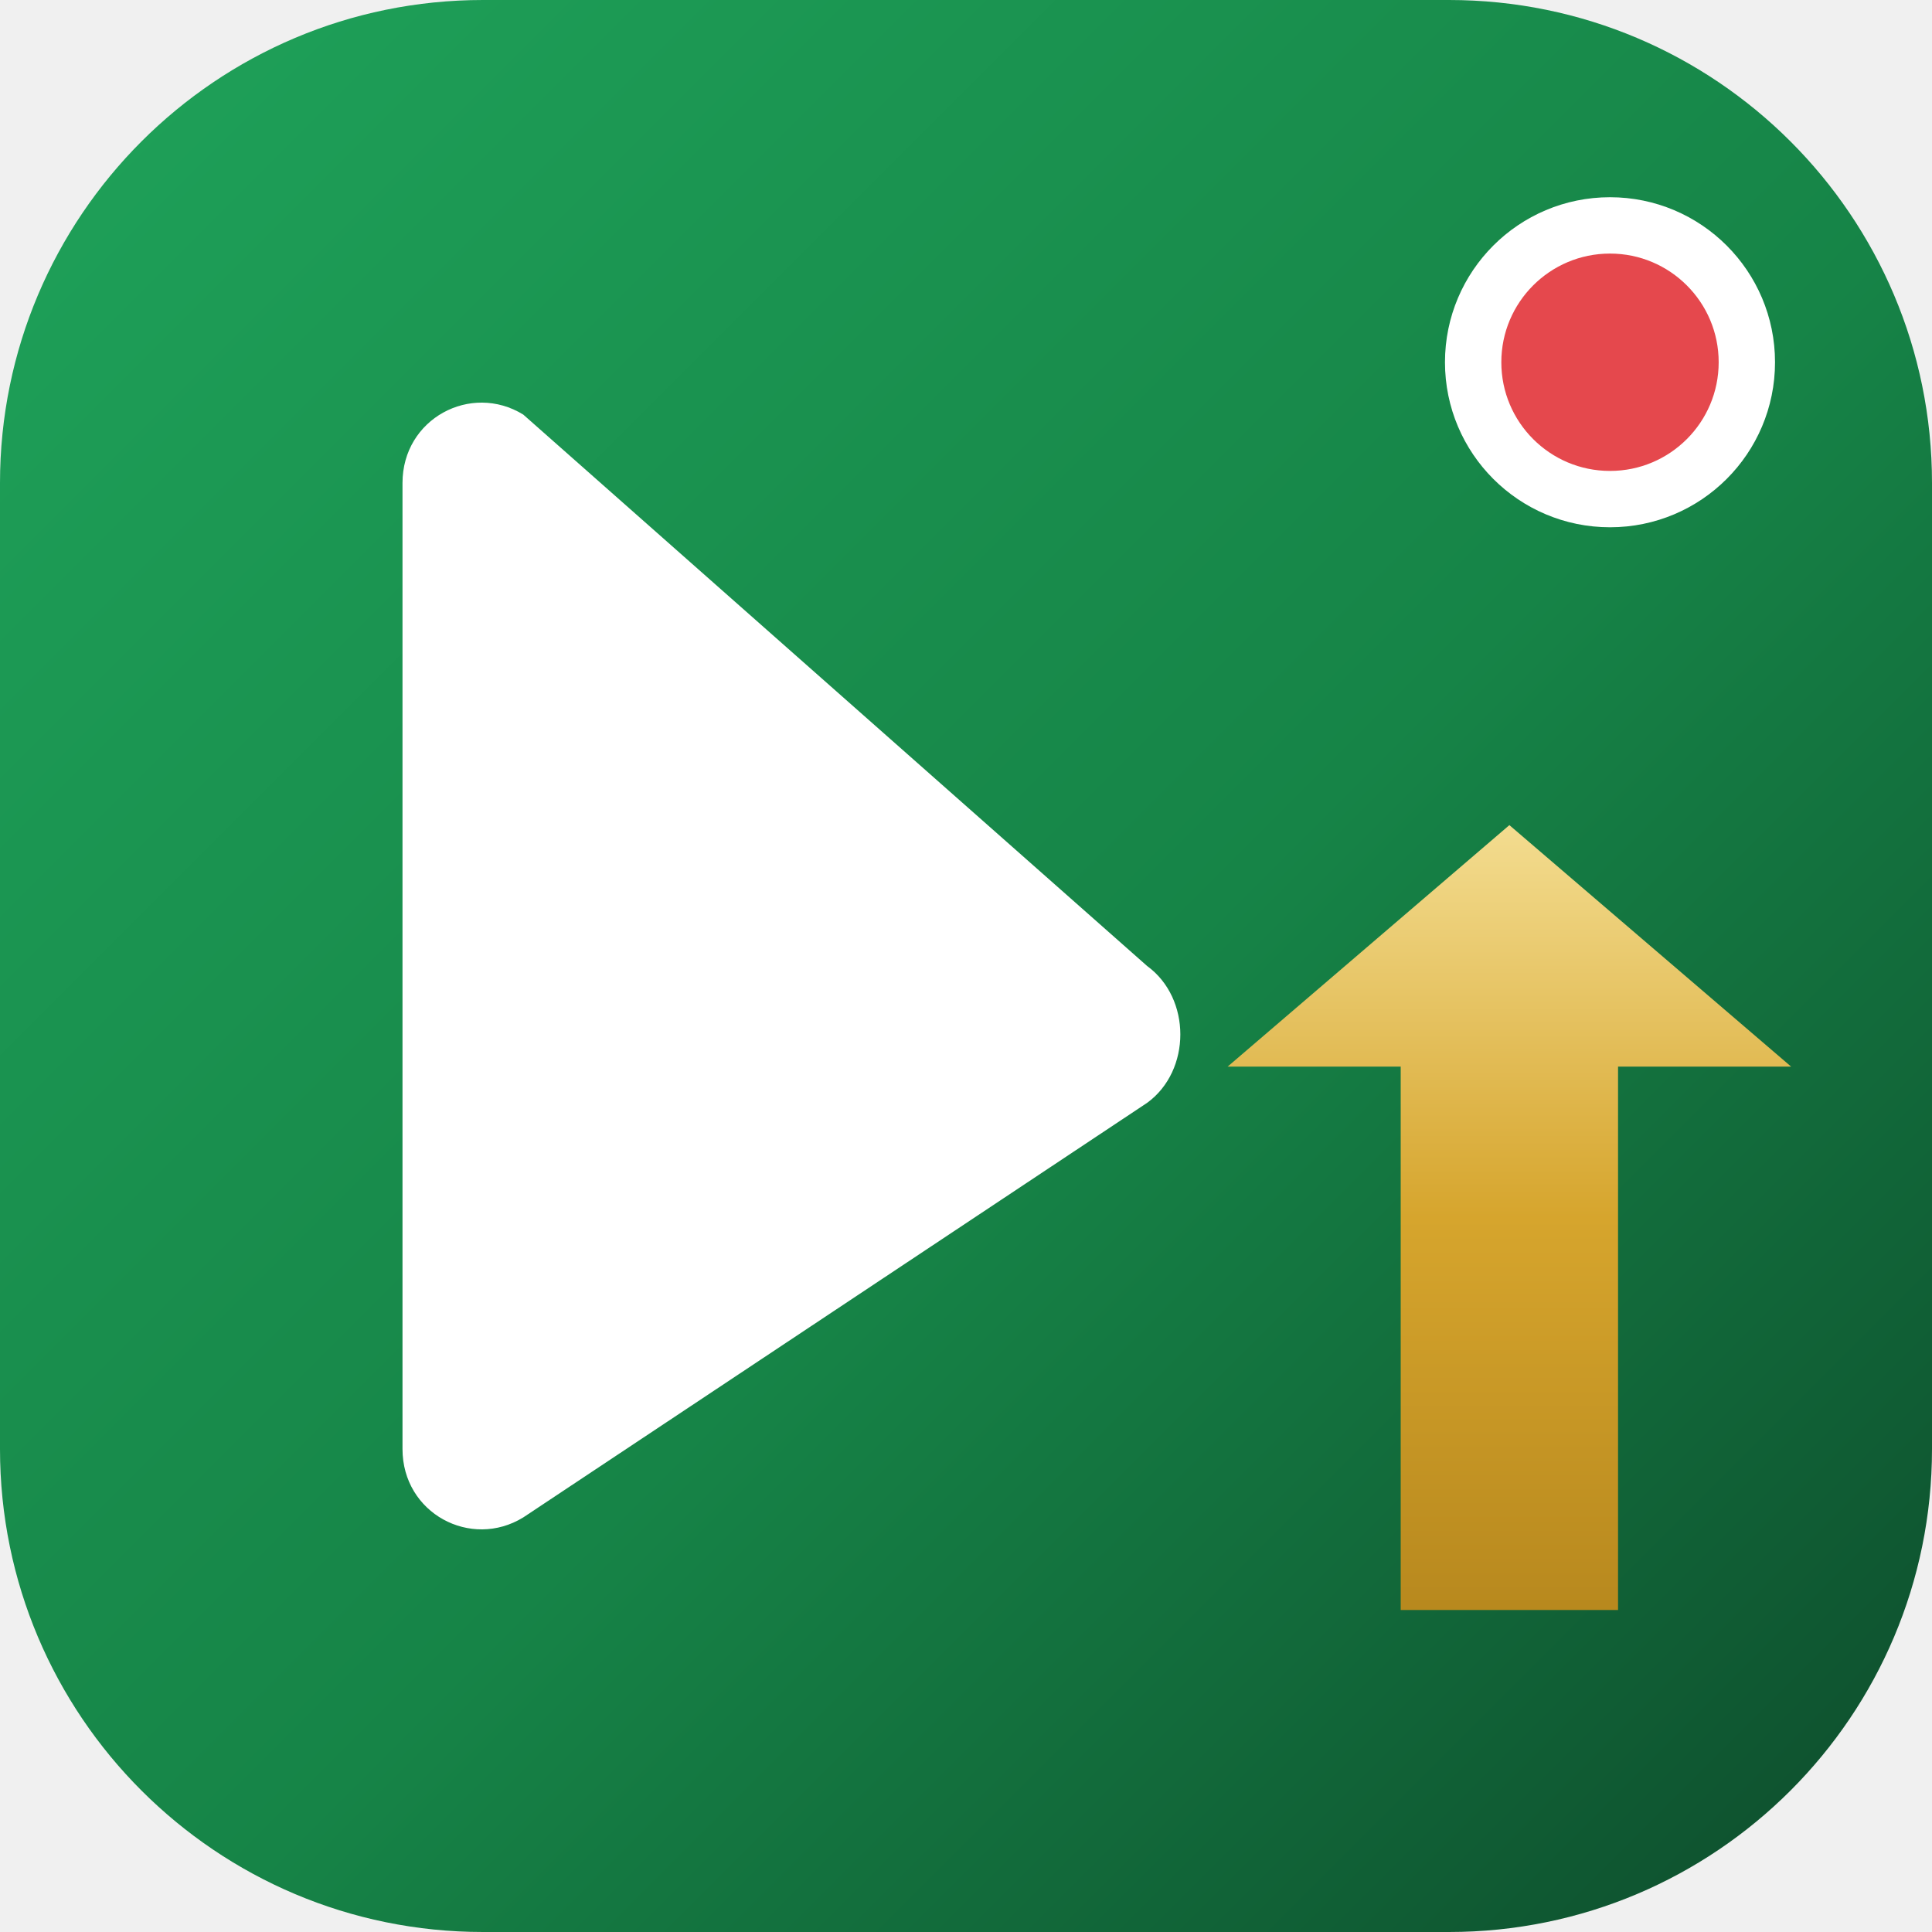
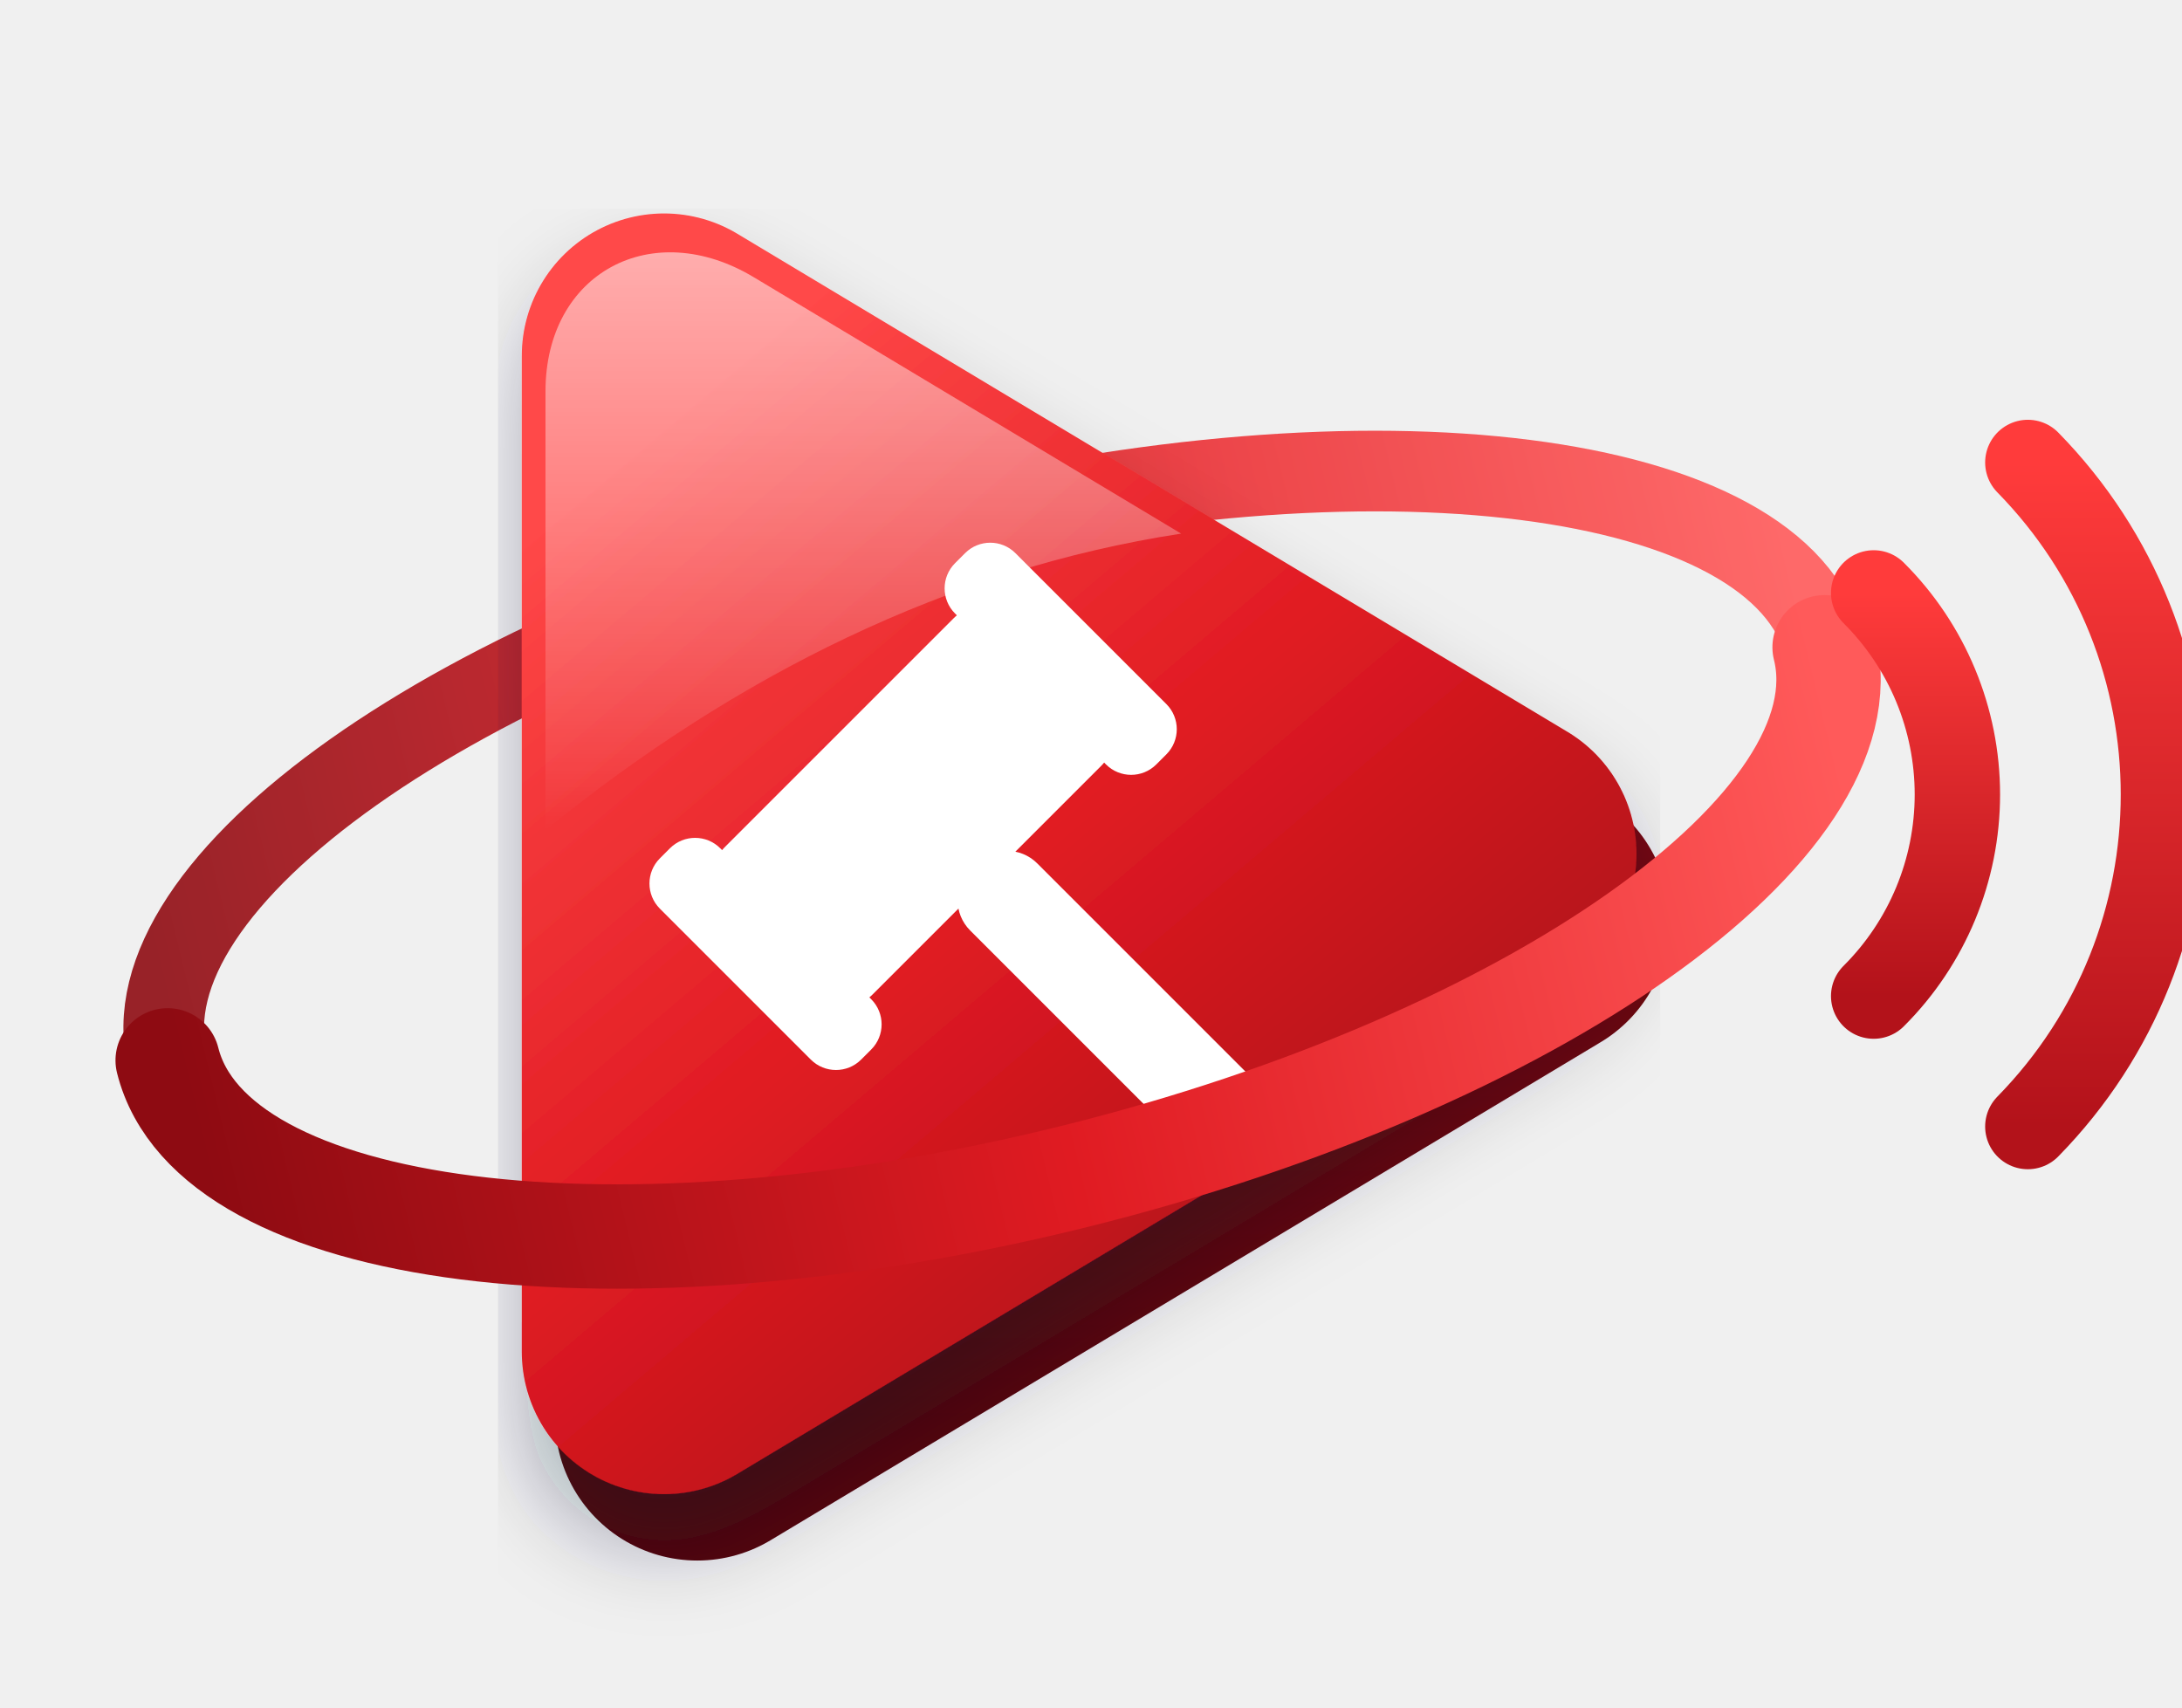
- <svg xmlns="http://www.w3.org/2000/svg" viewBox="0 0 48 48">
+ <svg xmlns="http://www.w3.org/2000/svg" viewBox="0 0 92 72">
  <defs>
-     <linearGradient id="g" x1="0" y1="0" x2="1" y2="1">
-       <stop offset="0" stop-color="#1fa35a" />
-       <stop offset=".55" stop-color="#168447" />
-       <stop offset="1" stop-color="#0d4a2b" />
+     <linearGradient id="llFace" x1="0.1" y1="0" x2="0.8" y2="1">
+       <stop offset="0" stop-color="#FF4848" />
+       <stop offset="0.5" stop-color="#E01B22" />
+       <stop offset="1" stop-color="#A90F18" />
    </linearGradient>
-     <linearGradient id="o" x1="0" y1="0" x2="0" y2="1">
-       <stop offset="0" stop-color="#f3dc8f" />
-       <stop offset=".5" stop-color="#d6a52d" />
-       <stop offset="1" stop-color="#b8891e" />
+     <linearGradient id="llSide" x1="0" y1="0" x2="0" y2="1">
+       <stop offset="0" stop-color="#8E0B12" />
+       <stop offset="1" stop-color="#55050A" />
    </linearGradient>
-     <linearGradient id="t" x1="0" y1="0" x2="0" y2="1">
-       <stop offset="0" stop-color="#c99a25" />
-       <stop offset=".55" stop-color="#a87c17" />
-       <stop offset="1" stop-color="#8a6412" />
+     <linearGradient id="llOrbit" x1="0" y1="0" x2="1" y2="0">
+       <stop offset="0" stop-color="#8E0B12" />
+       <stop offset="0.5" stop-color="#E01B22" />
+       <stop offset="1" stop-color="#FF5A5A" />
    </linearGradient>
+     <linearGradient id="llGloss" x1="0" y1="0" x2="0" y2="1">
+       <stop offset="0" stop-color="#fff" stop-opacity="0.55" />
+       <stop offset="1" stop-color="#fff" stop-opacity="0" />
+     </linearGradient>
+     <linearGradient id="llWave" x1="0" y1="0" x2="0" y2="1">
+       <stop offset="0" stop-color="#FF3B3B" />
+       <stop offset="1" stop-color="#B3121A" />
+     </linearGradient>
+     <filter id="llShadow" x="-20%" y="-20%" width="140%" height="150%">
+       <feDropShadow dx="0" dy="2.2" stdDeviation="1.8" flood-color="#10243A" flood-opacity="0.3" />
+     </filter>
  </defs>
-   <rect width="48" height="48" rx="12" fill="url(#g)" />
-   <path d="M10 12v24c0 1.6 1.7 2.5 3 1.7l15.5-10.3c1.1-.8 1.1-2.6 0-3.4L13 10.3c-1.3-.8-3 .1-3 1.7Z" fill="#fff" />
-   <path d="M37.5 20.5l7 6h-4.3V40h-5.4V26.5h-4.3z" fill="url(#o)" />
-   <circle cx="40" cy="9" r="3.4" fill="#E5484D" stroke="#fff" stroke-width="1.4" />
+   <g transform="rotate(-14 42 36)">
+     <path d="M6 36A36 14 0 0 1 78 36" fill="none" stroke="url(#llOrbit)" stroke-width="3.4" stroke-linecap="round" opacity="0.9" />
+   </g>
+   <path d="M28 15 L28 57 L63 36 Z" fill="url(#llSide)" stroke="url(#llSide)" stroke-width="12" stroke-linejoin="round" transform="translate(1.4 2.8)" />
+   <path d="M28 15 L28 57 L63 36 Z" fill="url(#llFace)" stroke="url(#llFace)" stroke-width="12" stroke-linejoin="round" filter="url(#llShadow)" />
+   <path d="M23 16.5c0-5 4.5-7.4 8.8-4.8l18 10.8C40 24 31 28.5 23 35z" fill="url(#llGloss)" />
+   <g transform="translate(38.5 34) rotate(-45)" fill="#fff">
+     <rect x="-9" y="-4.4" width="18" height="8.8" rx="2.2" />
+     <rect x="-10.6" y="-6" width="3.6" height="12" rx="1.5" />
+     <rect x="7" y="-6" width="3.6" height="12" rx="1.5" />
+     <rect x="-2" y="3.6" width="4" height="17" rx="1.8" />
+   </g>
+   <g transform="rotate(-14 42 36)">
+     <path d="M78 36A36 14 0 0 1 6 36" fill="none" stroke="url(#llOrbit)" stroke-width="4.4" stroke-linecap="round" />
+   </g>
+   <path d="M79 25a12 12 0 0 1 0 17" fill="none" stroke="url(#llWave)" stroke-width="3.6" stroke-linecap="round" />
+   <path d="M85.5 19.5a20 20 0 0 1 0 28" fill="none" stroke="url(#llWave)" stroke-width="3.6" stroke-linecap="round" />
</svg>
